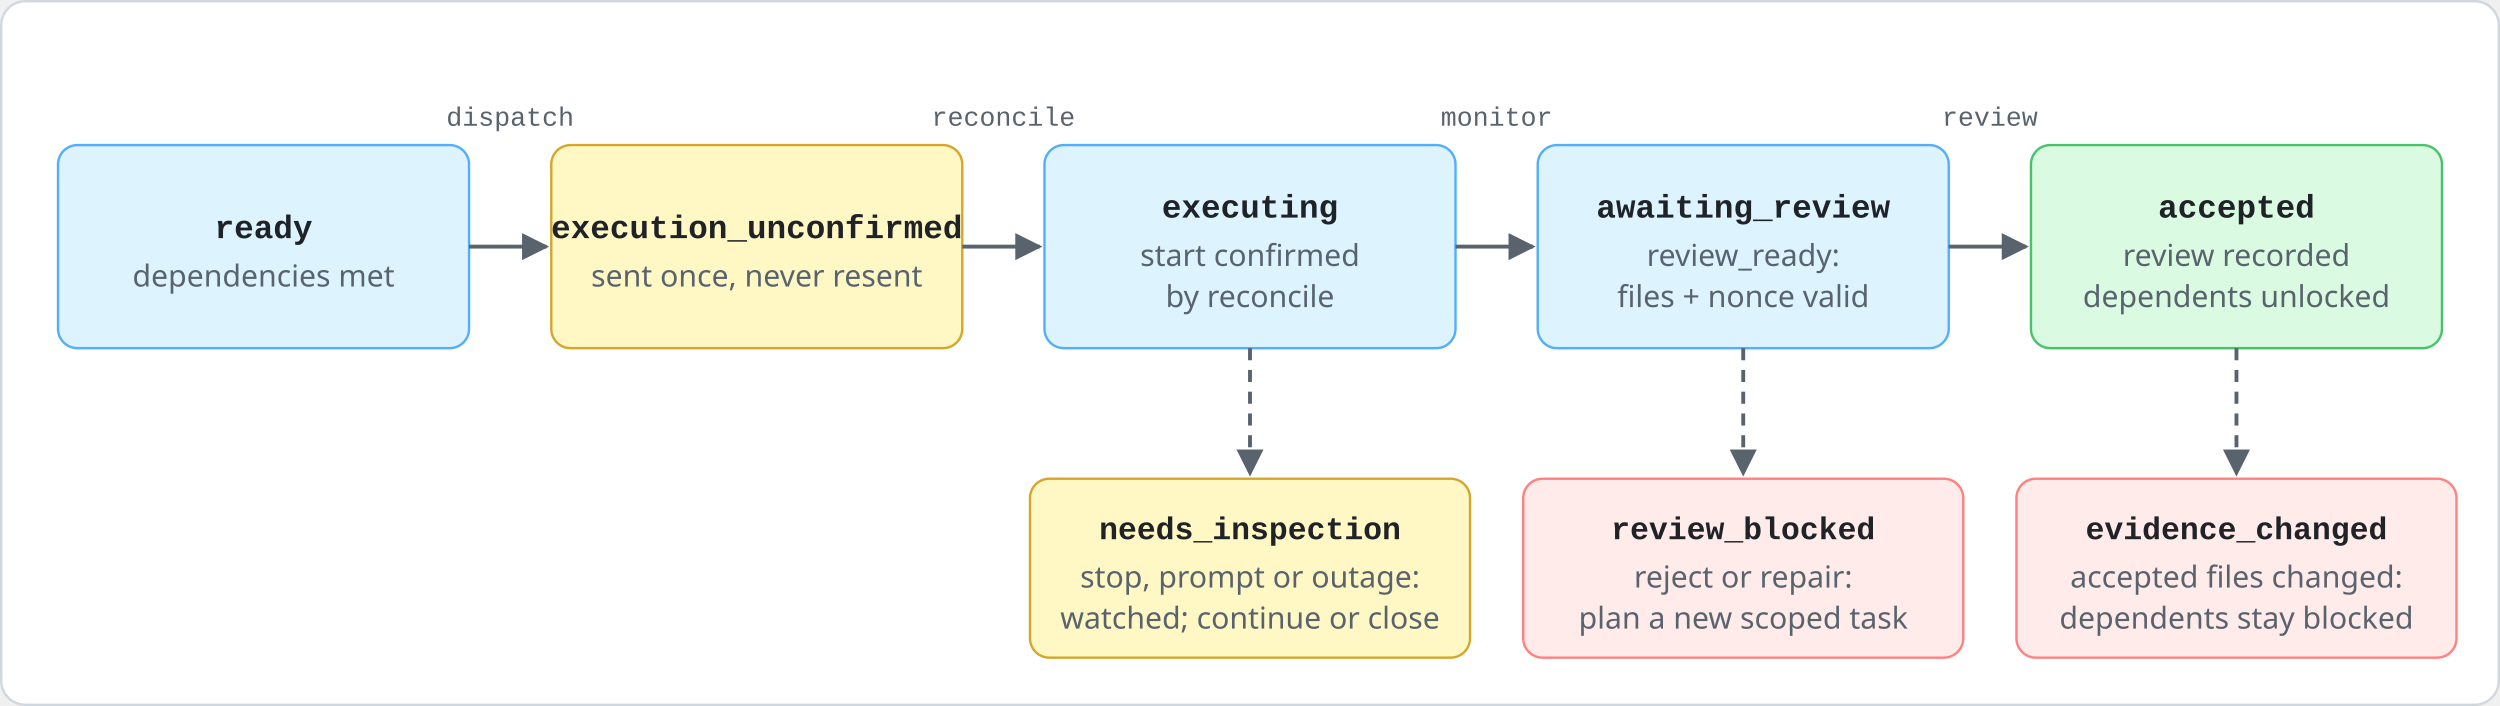
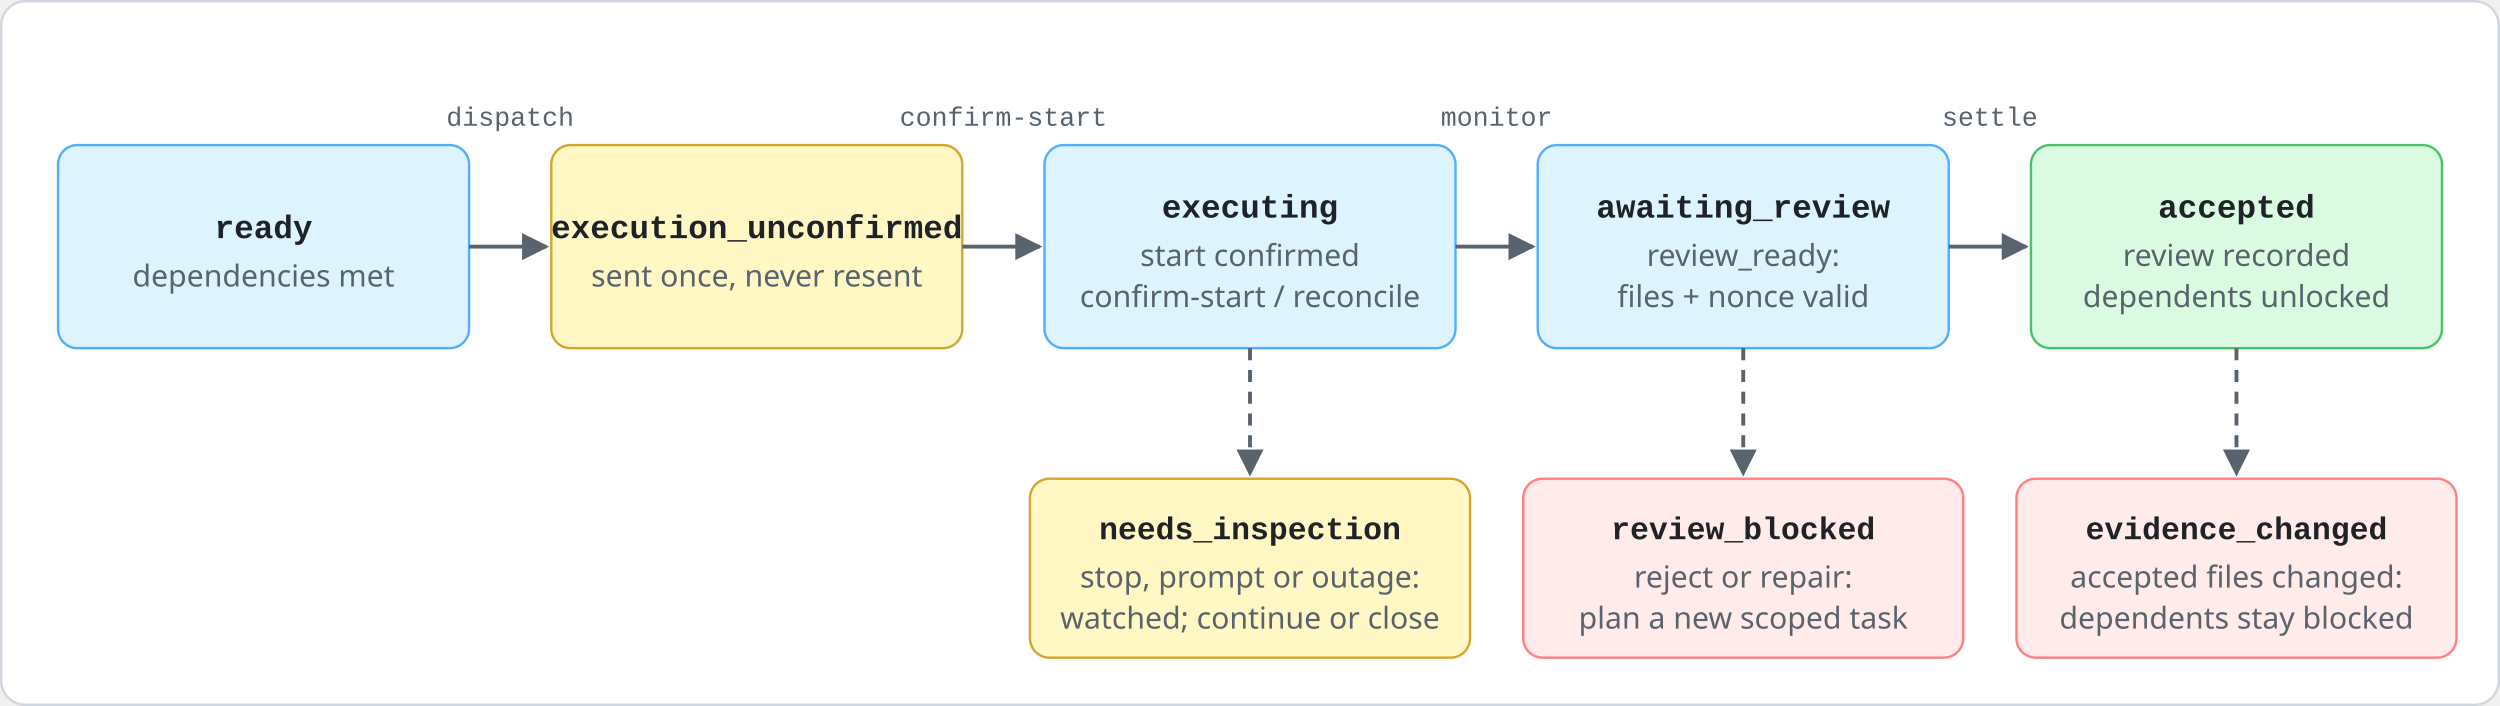
<svg xmlns="http://www.w3.org/2000/svg" width="1034" height="292" viewBox="0 0 1034 292" role="img">
  <style>
.bg{fill:#ffffff;stroke:#d0d7de}.box{fill:#f6f8fa;stroke:#d0d7de}.t{fill:#1f2328}.m{fill:#59636e}
.ar{stroke:#59636e;fill:none;stroke-width:1.6}.ah{fill:#59636e}.dash{stroke-dasharray:5 4}
.agent{fill:#ddf4ff;stroke:#54aeff}.tool{fill:#dafbe1;stroke:#4ac26b}.warn{fill:#fff8c5;stroke:#d4a72c}
.bad{fill:#ffebe9;stroke:#ff8182}.chip{fill:#ffffff;stroke:#d0d7de}
@media (prefers-color-scheme: dark){
.bg{fill:#0d1117;stroke:#3d444d}.box{fill:#161b22;stroke:#3d444d}.t{fill:#f0f6fc}.m{fill:#9198a1}
.ar{stroke:#9198a1}.ah{fill:#9198a1}.agent{fill:#0c2d6b;stroke:#1f6feb}.tool{fill:#0f2d1a;stroke:#2ea043}
.warn{fill:#341a00;stroke:#9e6a03}.bad{fill:#3c0f13;stroke:#da3633}.chip{fill:#0d1117;stroke:#3d444d}}
text{font-family:-apple-system,"Segoe UI","Noto Sans","Helvetica Neue",Arial,"Microsoft YaHei","PingFang SC","Noto Sans CJK SC",sans-serif}
.mono{font-family:ui-monospace,SFMono-Regular,Consolas,"Liberation Mono",Menlo,monospace}
</style>
  <defs>
    <marker id="ah" viewBox="0 0 10 10" refX="9" refY="5" markerWidth="7" markerHeight="7" orient="auto-start-reverse">
      <path d="M0,0 L10,5 L0,10 z" class="ah" />
    </marker>
  </defs>
  <rect x="0.5" y="0.5" width="1033" height="291" rx="10" class="bg" />
  <rect x="24" y="60" width="170" height="84" rx="8" class="agent" />
  <text x="109" y="98.5" font-size="13.5" text-anchor="middle" font-weight="600" class="t mono">ready</text>
  <text x="109" y="118.5" font-size="12.5" text-anchor="middle" class="m">dependencies met</text>
  <path d="M194,102 L226,102" class="ar" marker-end="url(#ah)" />
  <text x="211" y="52" font-size="11" text-anchor="middle" class="m mono">dispatch</text>
  <rect x="228" y="60" width="170" height="84" rx="8" class="warn" />
  <text x="313" y="98.5" font-size="13.5" text-anchor="middle" font-weight="600" class="t mono">execution_unconfirmed</text>
  <text x="313" y="118.5" font-size="12.5" text-anchor="middle" class="m">sent once, never resent</text>
  <path d="M398,102 L430,102" class="ar" marker-end="url(#ah)" />
-   <text x="415" y="52" font-size="11" text-anchor="middle" class="m mono">reconcile</text>
+   <text x="415" y="52" font-size="11" text-anchor="middle" class="m mono">confirm-start</text>
  <rect x="432" y="60" width="170" height="84" rx="8" class="agent" />
  <text x="517" y="90" font-size="13.5" text-anchor="middle" font-weight="600" class="t mono">executing</text>
  <text x="517" y="110" font-size="12.5" text-anchor="middle" class="m">start confirmed</text>
-   <text x="517" y="127" font-size="12.5" text-anchor="middle" class="m">by reconcile</text>
+   <text x="517" y="127" font-size="12.5" text-anchor="middle" class="m">confirm-start / reconcile</text>
  <path d="M602,102 L634,102" class="ar" marker-end="url(#ah)" />
  <text x="619" y="52" font-size="11" text-anchor="middle" class="m mono">monitor</text>
  <rect x="636" y="60" width="170" height="84" rx="8" class="agent" />
  <text x="721" y="90" font-size="13.5" text-anchor="middle" font-weight="600" class="t mono">awaiting_review</text>
  <text x="721" y="110" font-size="12.5" text-anchor="middle" class="m">review_ready:</text>
  <text x="721" y="127" font-size="12.5" text-anchor="middle" class="m">files + nonce valid</text>
  <path d="M806,102 L838,102" class="ar" marker-end="url(#ah)" />
-   <text x="823" y="52" font-size="11" text-anchor="middle" class="m mono">review</text>
+   <text x="823" y="52" font-size="11" text-anchor="middle" class="m mono">settle</text>
  <rect x="840" y="60" width="170" height="84" rx="8" class="tool" />
  <text x="925" y="90" font-size="13.5" text-anchor="middle" font-weight="600" class="t mono">accepted</text>
  <text x="925" y="110" font-size="12.5" text-anchor="middle" class="m">review recorded</text>
  <text x="925" y="127" font-size="12.5" text-anchor="middle" class="m">dependents unlocked</text>
  <path d="M517,144 L517,196" class="ar dash" marker-end="url(#ah)" />
  <rect x="426" y="198" width="182" height="74" rx="8" class="warn" />
  <text x="517" y="223" font-size="13" text-anchor="middle" font-weight="600" class="t mono">needs_inspection</text>
  <text x="517" y="243" font-size="12.5" text-anchor="middle" class="m">stop, prompt or outage:</text>
  <text x="517" y="260" font-size="12.5" text-anchor="middle" class="m">watched; continue or close</text>
  <path d="M721,144 L721,196" class="ar dash" marker-end="url(#ah)" />
  <rect x="630" y="198" width="182" height="74" rx="8" class="bad" />
  <text x="721" y="223" font-size="13" text-anchor="middle" font-weight="600" class="t mono">review_blocked</text>
  <text x="721" y="243" font-size="12.5" text-anchor="middle" class="m">reject or repair:</text>
  <text x="721" y="260" font-size="12.5" text-anchor="middle" class="m">plan a new scoped task</text>
  <path d="M925,144 L925,196" class="ar dash" marker-end="url(#ah)" />
  <rect x="834" y="198" width="182" height="74" rx="8" class="bad" />
  <text x="925" y="223" font-size="13" text-anchor="middle" font-weight="600" class="t mono">evidence_changed</text>
  <text x="925" y="243" font-size="12.5" text-anchor="middle" class="m">accepted files changed:</text>
  <text x="925" y="260" font-size="12.5" text-anchor="middle" class="m">dependents stay blocked</text>
</svg>
